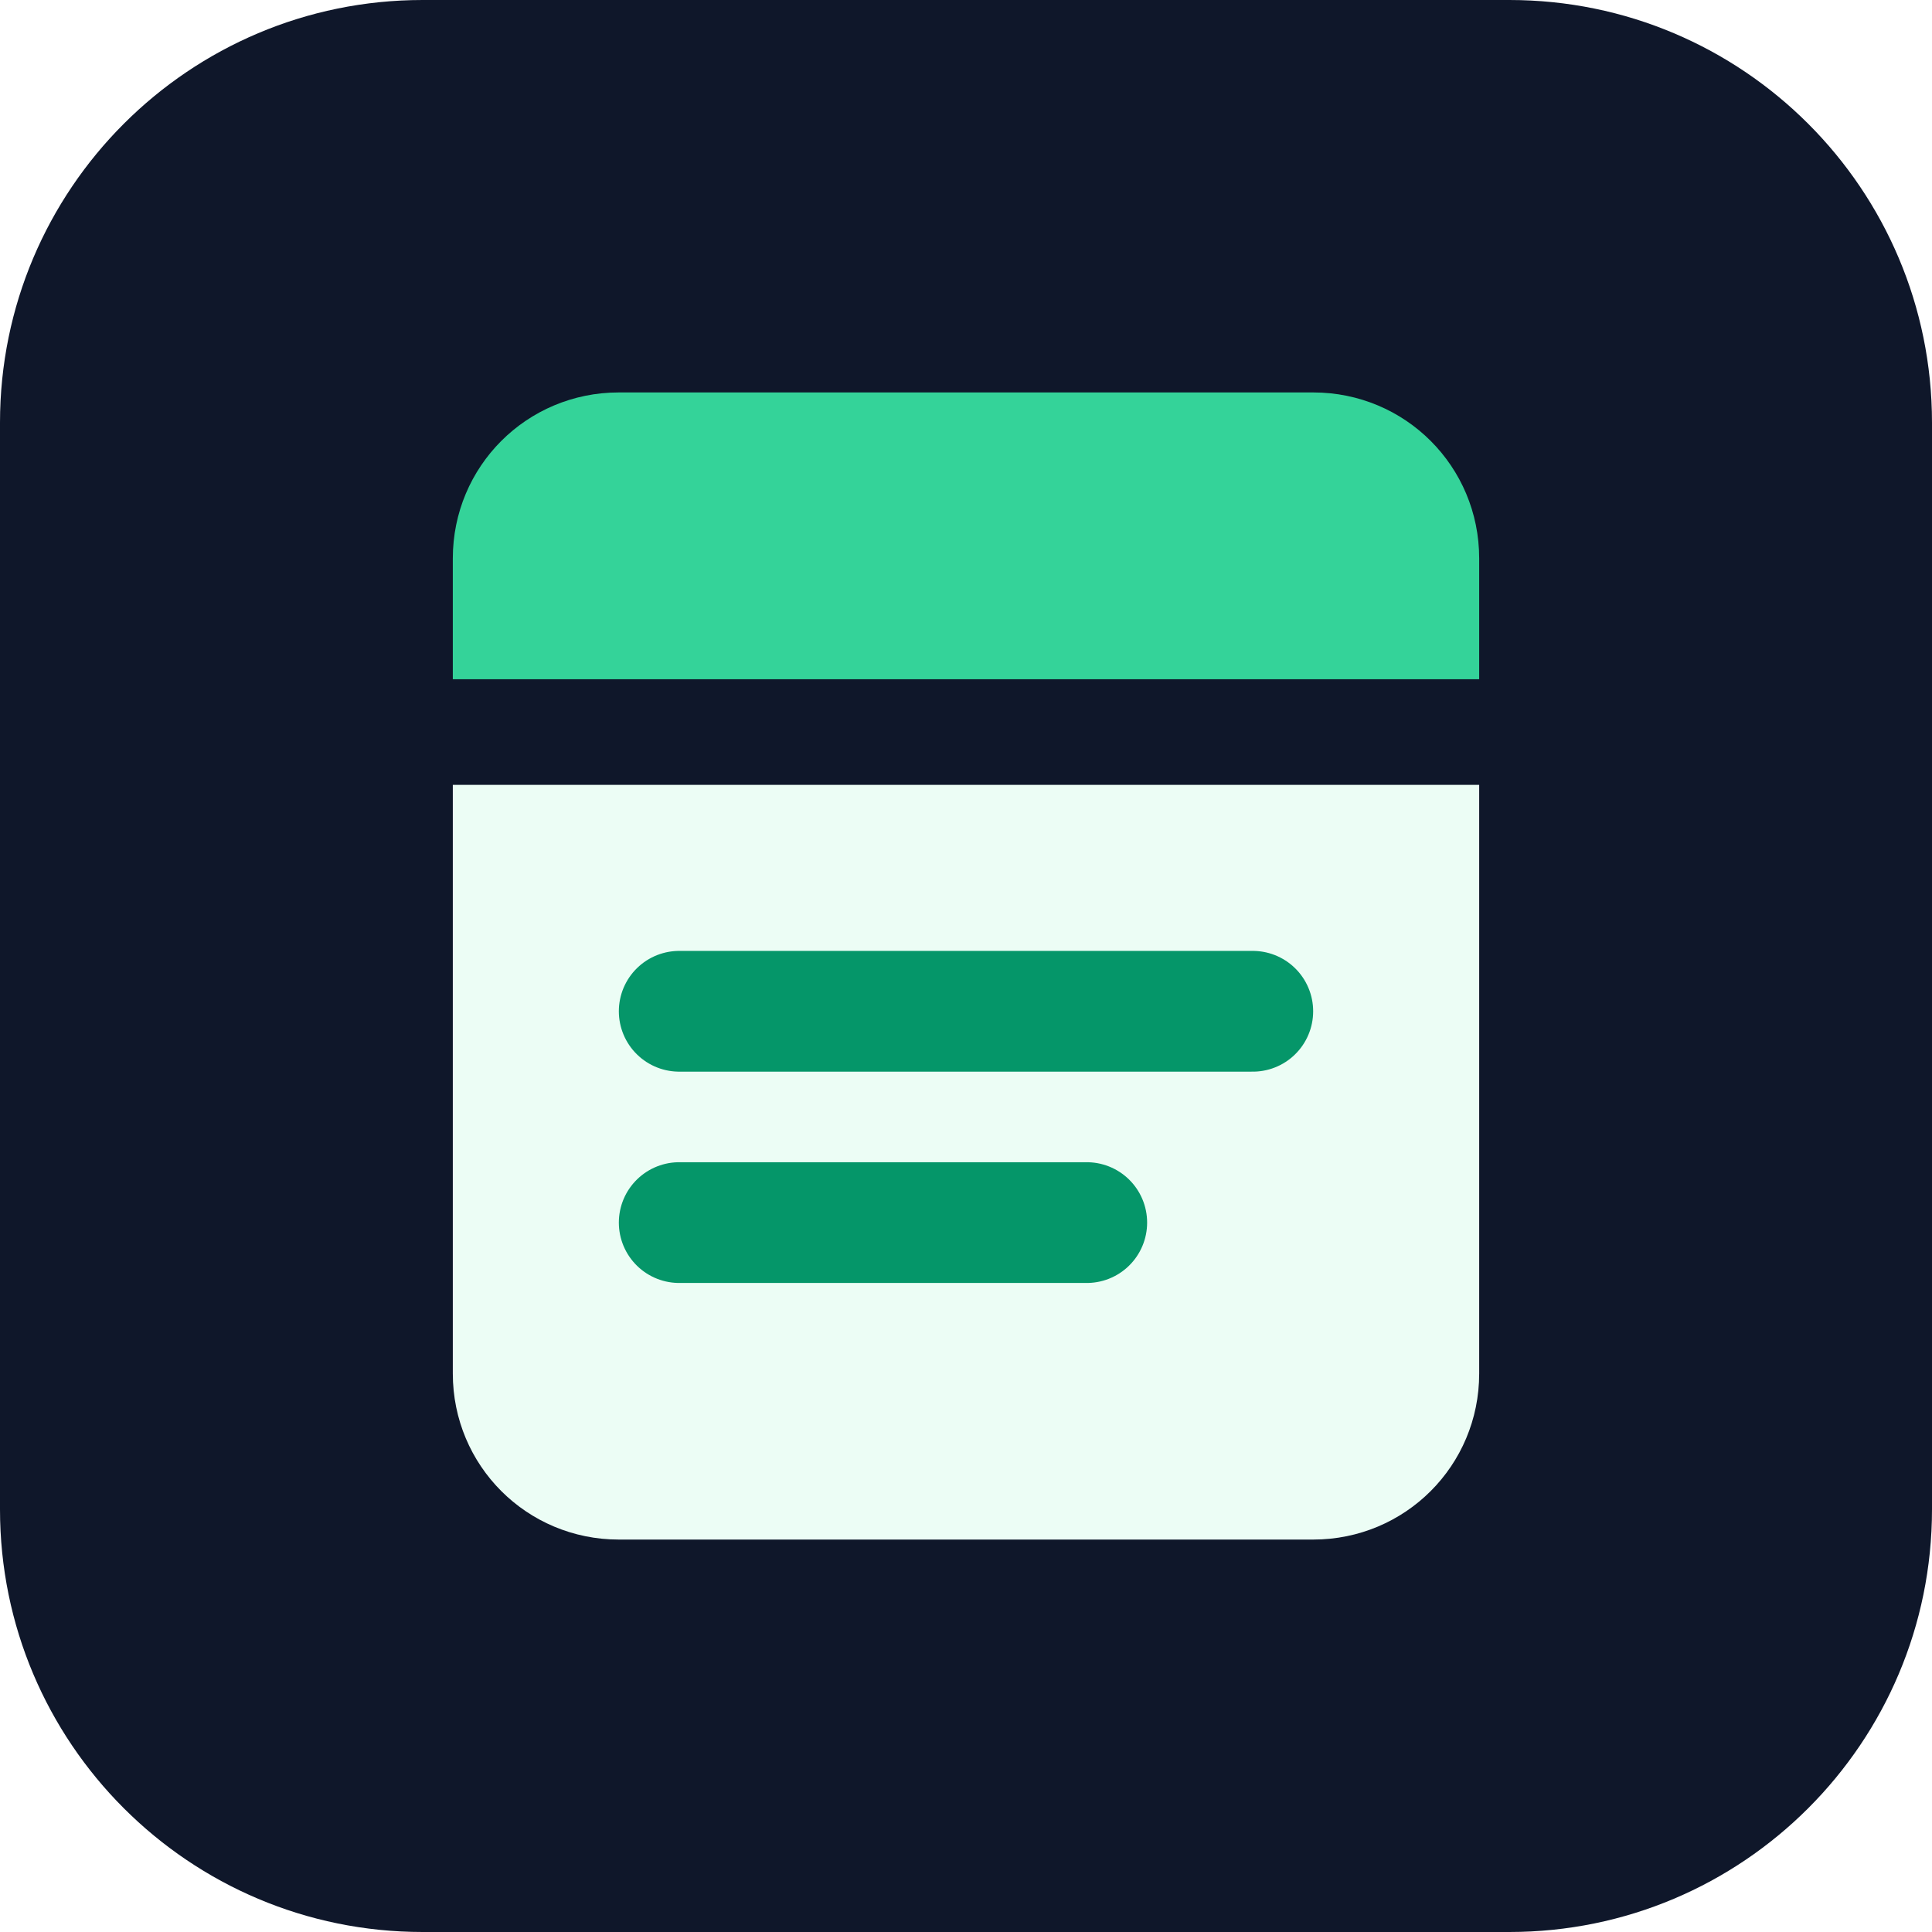
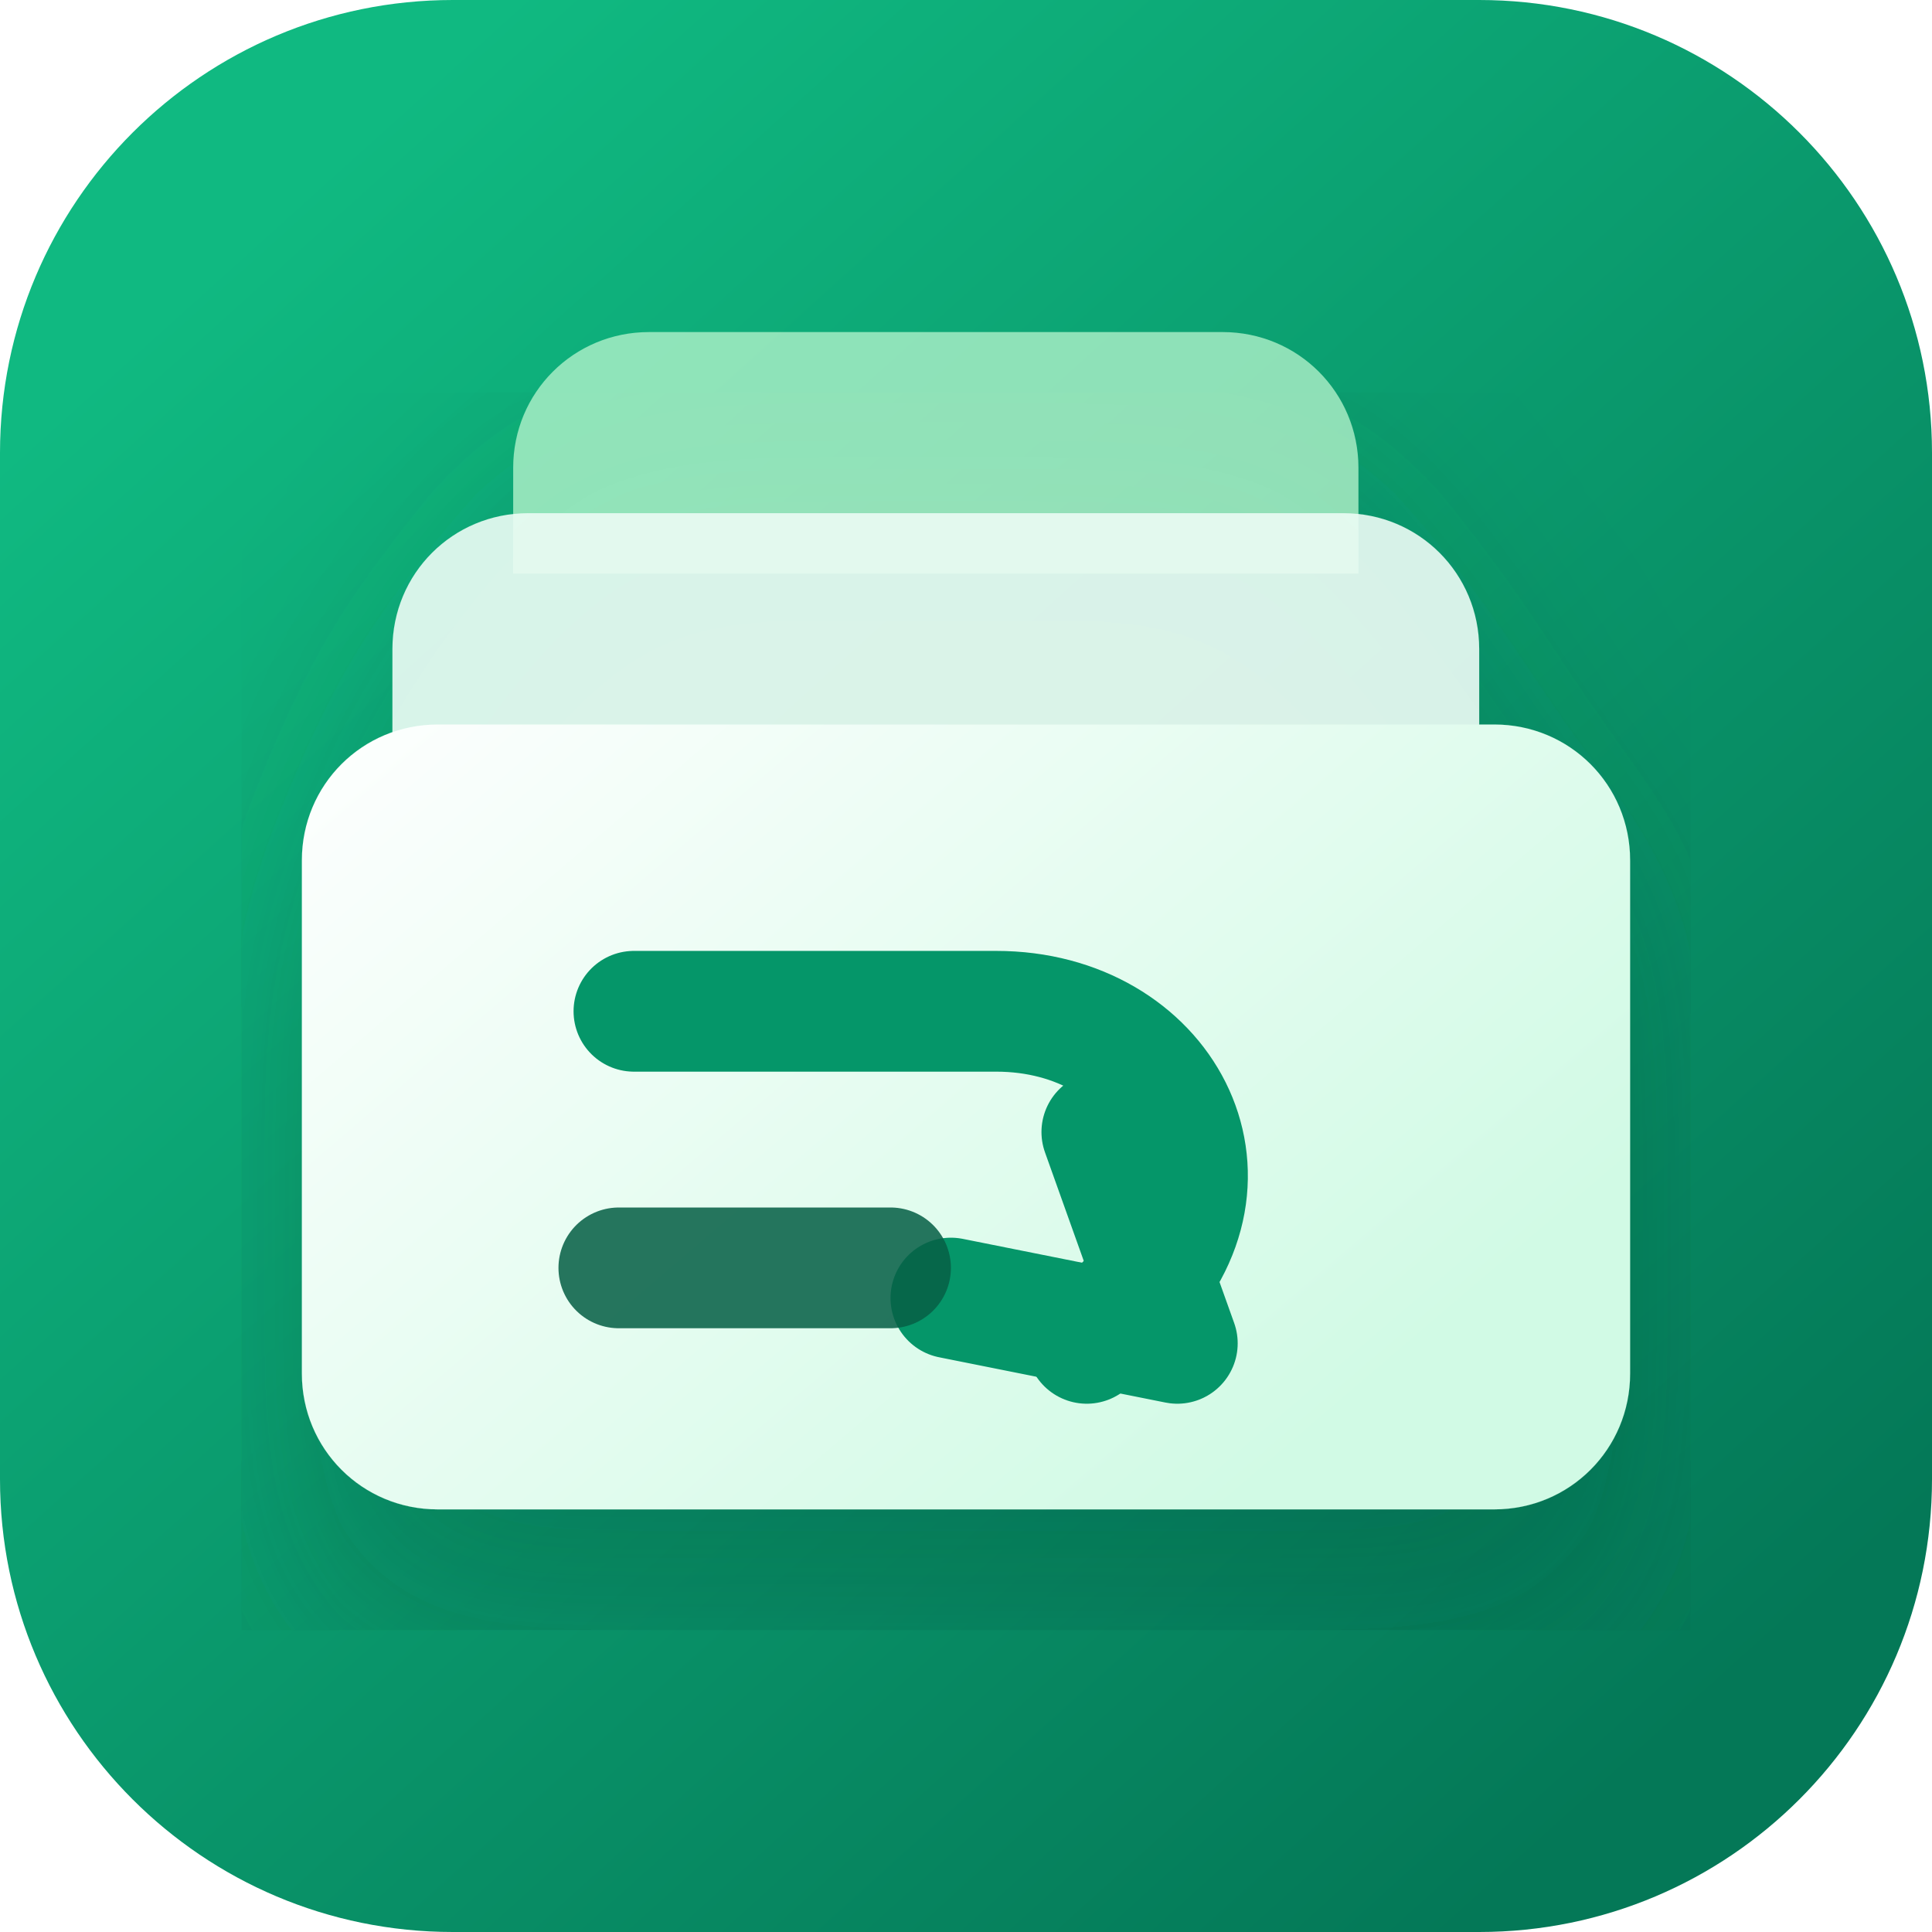
<svg xmlns="http://www.w3.org/2000/svg" viewBox="0 0 128 128" role="img" aria-label="TabFlow">
-   <rect width="128" height="128" rx="28" fill="#0f172a" />
-   <path d="M30 37c0-6.1 4.9-11 11-11h46c6.1 0 11 4.9 11 11v8H30v-8Z" fill="#34d399" />
-   <path d="M30 52h68v39c0 6.1-4.9 11-11 11H41c-6.1 0-11-4.9-11-11V52Z" fill="#ecfdf5" />
-   <path d="M45 67h38M45 81h27" stroke="#059669" stroke-width="8" stroke-linecap="round" />
+   <defs>
+     <linearGradient id="bg" x1="18" y1="14" x2="110" y2="116" gradientUnits="userSpaceOnUse">
+       <stop stop-color="#10b981" />
+       <stop offset="1" stop-color="#047857" />
+     </linearGradient>
+     <linearGradient id="tab" x1="38" y1="30" x2="91" y2="92" gradientUnits="userSpaceOnUse">
+       <stop stop-color="#ffffff" />
+       <stop offset="1" stop-color="#d1fae5" />
+     </linearGradient>
+     <filter id="shadow" x="16" y="18" width="96" height="90" color-interpolation-filters="sRGB" filterUnits="userSpaceOnUse">
+       <feDropShadow dx="0" dy="8" stdDeviation="7" flood-color="#064e3b" flood-opacity=".28" />
+     </filter>
+   </defs>
+   <rect width="128" height="128" rx="30" fill="url(#bg)" />
+   <g filter="url(#shadow)">
+     <path d="M34 31c0-5 4-9 9-9h38c5 0 9 4 9 9v7H34v-7Z" fill="#bbf7d0" opacity=".74" />
+     <path d="M26 43c0-5 4-9 9-9h54c5 0 9 4 9 9v7H26v-7Z" fill="#ecfdf5" opacity=".9" />
+     <path d="M20 57c0-5 4-9 9-9h70c5 0 9 4 9 9v34c0 5-4 9-9 9H29c-5 0-9-4-9-9V57Z" fill="url(#tab)" />
+   </g>
+   <path d="M42 67h24c11 0 17 11 9 19l-3 3" fill="none" stroke="#059669" stroke-width="8" stroke-linecap="round" stroke-linejoin="round" />
+   <path d="m73 75 5 14-15-3" fill="none" stroke="#059669" stroke-width="8" stroke-linecap="round" stroke-linejoin="round" />
+   <path d="M41 84h18" stroke="#065f46" stroke-width="8" stroke-linecap="round" opacity=".86" />
</svg>
